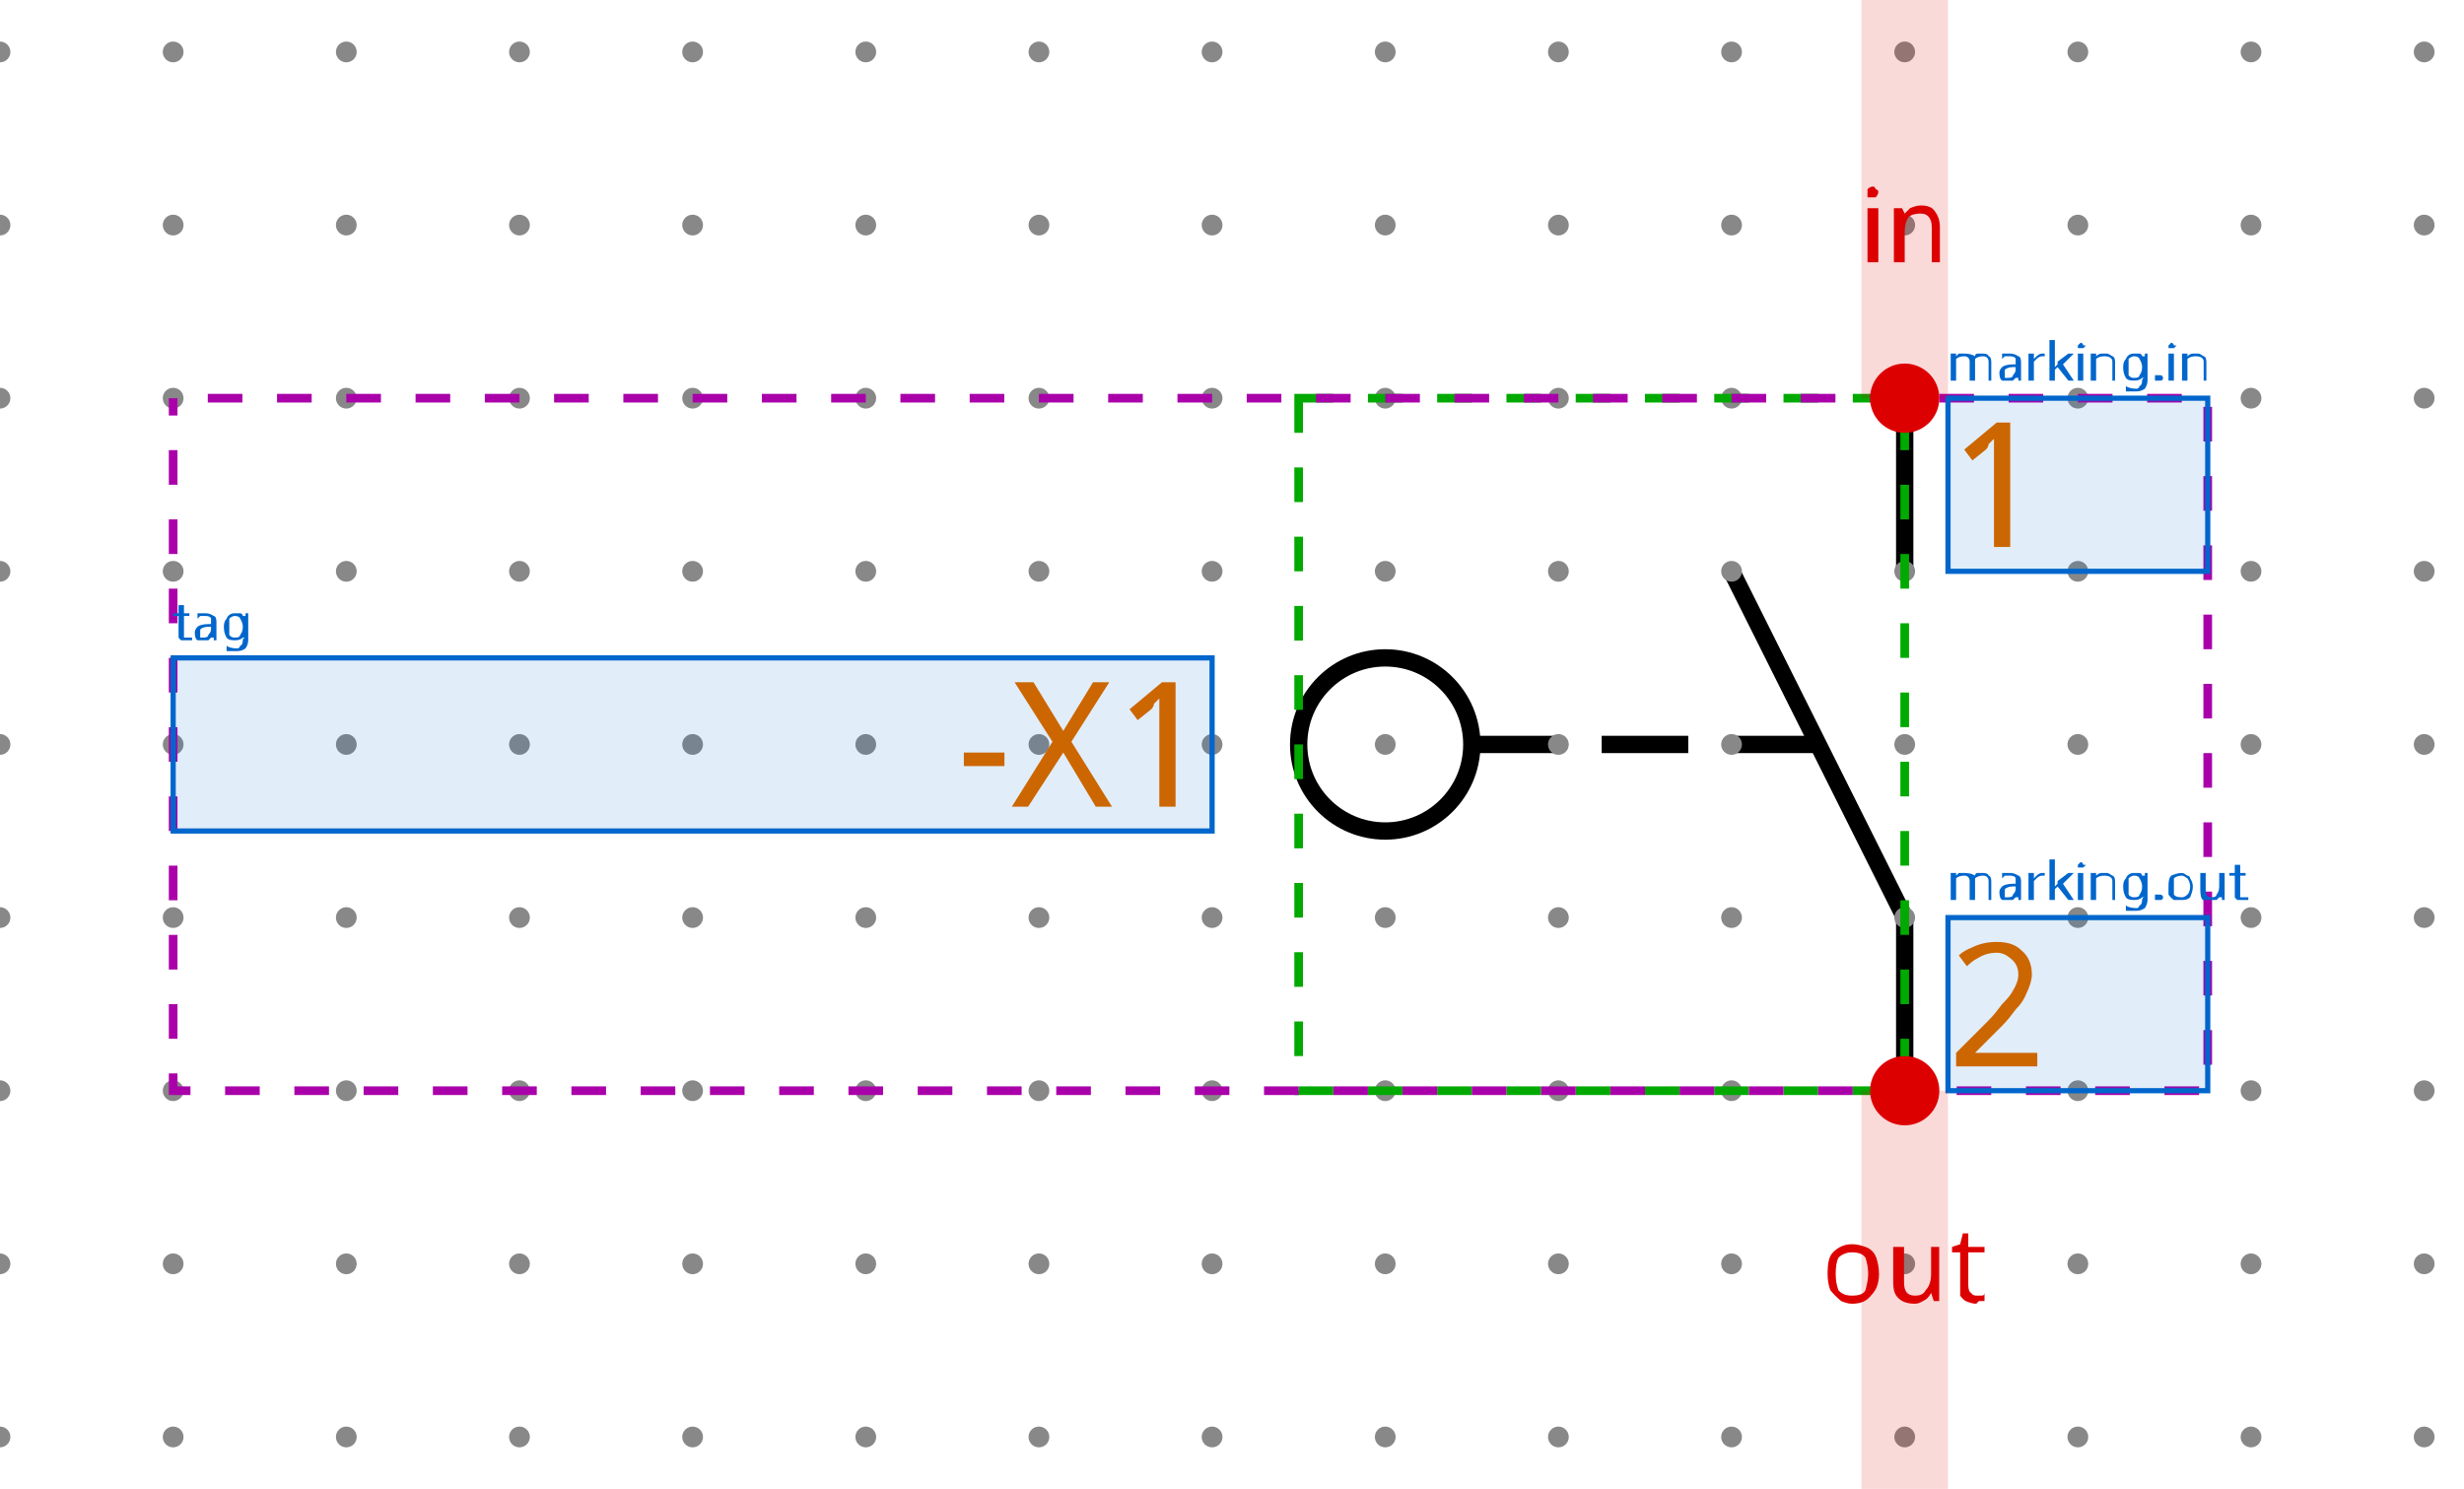
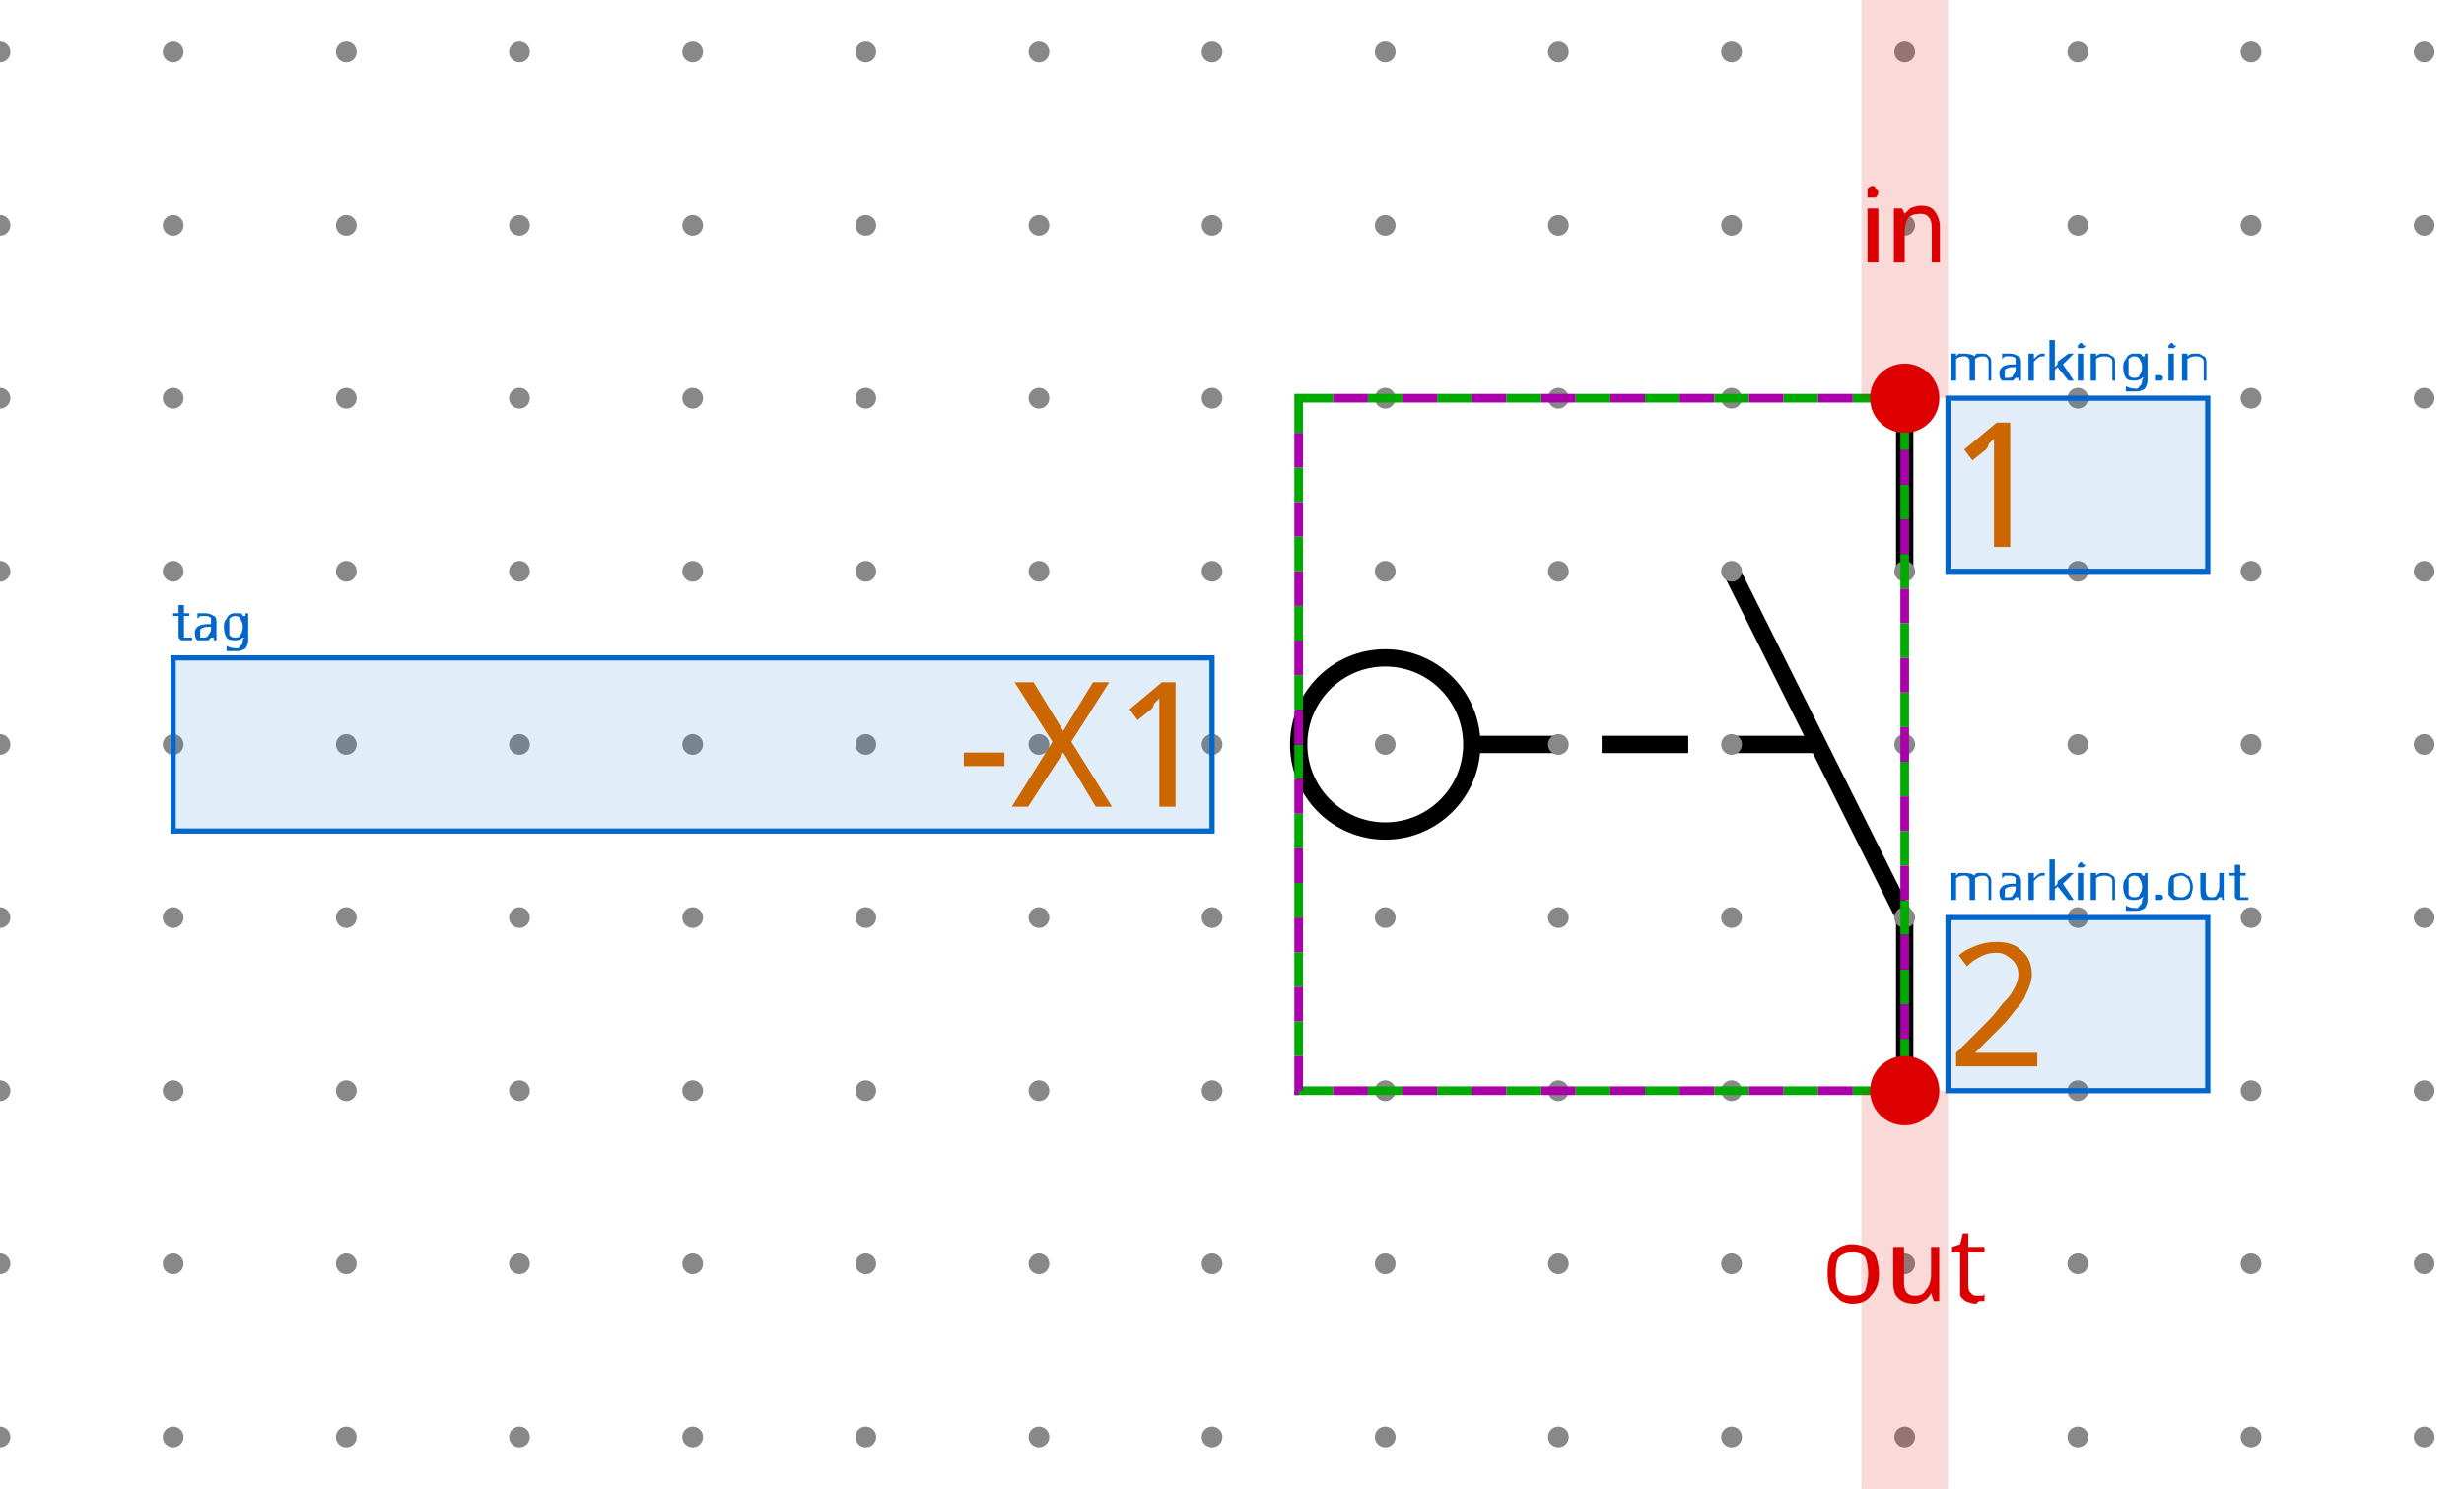
<svg xmlns="http://www.w3.org/2000/svg" width="35.575mm" height="21.5mm" viewBox="-11 -4.3 14.23 8.6">
  <g fill="none" stroke="#000" stroke-linecap="butt" stroke-linejoin="miter">
    <line x1="0" y1="-2" x2="0" y2="-1" stroke-width="0.1" />
    <line x1="0" y1="2" x2="0" y2="1" stroke-width="0.1" />
    <line x1="0" y1="1" x2="-1" y2="-1" stroke-width="0.1" />
    <line x1="-0.5" y1="0" x2="-2.5" y2="0" stroke-width="0.1" stroke-dasharray="0.5 0.25" />
    <circle cx="-3" cy="0" r="0.5" stroke-width="0.1" />
  </g>
  <g class="annotation">
    <circle class="grid" cx="-11" cy="-4" r="0.06" fill="#888" stroke="none" />
    <circle class="grid" cx="-10" cy="-4" r="0.06" fill="#888" stroke="none" />
    <circle class="grid" cx="-9" cy="-4" r="0.06" fill="#888" stroke="none" />
    <circle class="grid" cx="-8" cy="-4" r="0.06" fill="#888" stroke="none" />
    <circle class="grid" cx="-7" cy="-4" r="0.06" fill="#888" stroke="none" />
    <circle class="grid" cx="-6" cy="-4" r="0.06" fill="#888" stroke="none" />
    <circle class="grid" cx="-5" cy="-4" r="0.06" fill="#888" stroke="none" />
    <circle class="grid" cx="-4" cy="-4" r="0.06" fill="#888" stroke="none" />
    <circle class="grid" cx="-3" cy="-4" r="0.06" fill="#888" stroke="none" />
    <circle class="grid" cx="-2" cy="-4" r="0.06" fill="#888" stroke="none" />
    <circle class="grid" cx="-1" cy="-4" r="0.06" fill="#888" stroke="none" />
    <circle class="grid" cx="0" cy="-4" r="0.06" fill="#888" stroke="none" />
    <circle class="grid" cx="1" cy="-4" r="0.06" fill="#888" stroke="none" />
    <circle class="grid" cx="2" cy="-4" r="0.06" fill="#888" stroke="none" />
    <circle class="grid" cx="3" cy="-4" r="0.06" fill="#888" stroke="none" />
    <circle class="grid" cx="-11" cy="-3" r="0.06" fill="#888" stroke="none" />
    <circle class="grid" cx="-10" cy="-3" r="0.06" fill="#888" stroke="none" />
    <circle class="grid" cx="-9" cy="-3" r="0.06" fill="#888" stroke="none" />
    <circle class="grid" cx="-8" cy="-3" r="0.06" fill="#888" stroke="none" />
    <circle class="grid" cx="-7" cy="-3" r="0.06" fill="#888" stroke="none" />
    <circle class="grid" cx="-6" cy="-3" r="0.06" fill="#888" stroke="none" />
    <circle class="grid" cx="-5" cy="-3" r="0.06" fill="#888" stroke="none" />
    <circle class="grid" cx="-4" cy="-3" r="0.06" fill="#888" stroke="none" />
    <circle class="grid" cx="-3" cy="-3" r="0.06" fill="#888" stroke="none" />
    <circle class="grid" cx="-2" cy="-3" r="0.06" fill="#888" stroke="none" />
    <circle class="grid" cx="-1" cy="-3" r="0.06" fill="#888" stroke="none" />
    <circle class="grid" cx="0" cy="-3" r="0.06" fill="#888" stroke="none" />
    <circle class="grid" cx="1" cy="-3" r="0.06" fill="#888" stroke="none" />
    <circle class="grid" cx="2" cy="-3" r="0.06" fill="#888" stroke="none" />
    <circle class="grid" cx="3" cy="-3" r="0.06" fill="#888" stroke="none" />
    <circle class="grid" cx="-11" cy="-2" r="0.06" fill="#888" stroke="none" />
    <circle class="grid" cx="-10" cy="-2" r="0.06" fill="#888" stroke="none" />
    <circle class="grid" cx="-9" cy="-2" r="0.06" fill="#888" stroke="none" />
    <circle class="grid" cx="-8" cy="-2" r="0.06" fill="#888" stroke="none" />
    <circle class="grid" cx="-7" cy="-2" r="0.06" fill="#888" stroke="none" />
    <circle class="grid" cx="-6" cy="-2" r="0.06" fill="#888" stroke="none" />
    <circle class="grid" cx="-5" cy="-2" r="0.06" fill="#888" stroke="none" />
    <circle class="grid" cx="-4" cy="-2" r="0.06" fill="#888" stroke="none" />
    <circle class="grid" cx="-3" cy="-2" r="0.06" fill="#888" stroke="none" />
    <circle class="grid" cx="-2" cy="-2" r="0.06" fill="#888" stroke="none" />
    <circle class="grid" cx="-1" cy="-2" r="0.06" fill="#888" stroke="none" />
    <circle class="grid" cx="0" cy="-2" r="0.06" fill="#888" stroke="none" />
    <circle class="grid" cx="1" cy="-2" r="0.06" fill="#888" stroke="none" />
    <circle class="grid" cx="2" cy="-2" r="0.06" fill="#888" stroke="none" />
    <circle class="grid" cx="3" cy="-2" r="0.06" fill="#888" stroke="none" />
    <circle class="grid" cx="-11" cy="-1" r="0.06" fill="#888" stroke="none" />
    <circle class="grid" cx="-10" cy="-1" r="0.06" fill="#888" stroke="none" />
    <circle class="grid" cx="-9" cy="-1" r="0.06" fill="#888" stroke="none" />
    <circle class="grid" cx="-8" cy="-1" r="0.06" fill="#888" stroke="none" />
    <circle class="grid" cx="-7" cy="-1" r="0.06" fill="#888" stroke="none" />
    <circle class="grid" cx="-6" cy="-1" r="0.06" fill="#888" stroke="none" />
    <circle class="grid" cx="-5" cy="-1" r="0.06" fill="#888" stroke="none" />
    <circle class="grid" cx="-4" cy="-1" r="0.06" fill="#888" stroke="none" />
    <circle class="grid" cx="-3" cy="-1" r="0.06" fill="#888" stroke="none" />
    <circle class="grid" cx="-2" cy="-1" r="0.06" fill="#888" stroke="none" />
    <circle class="grid" cx="-1" cy="-1" r="0.06" fill="#888" stroke="none" />
    <circle class="grid" cx="0" cy="-1" r="0.06" fill="#888" stroke="none" />
    <circle class="grid" cx="1" cy="-1" r="0.06" fill="#888" stroke="none" />
    <circle class="grid" cx="2" cy="-1" r="0.06" fill="#888" stroke="none" />
    <circle class="grid" cx="3" cy="-1" r="0.06" fill="#888" stroke="none" />
    <circle class="grid" cx="-11" cy="0" r="0.06" fill="#888" stroke="none" />
    <circle class="grid" cx="-10" cy="0" r="0.06" fill="#888" stroke="none" />
    <circle class="grid" cx="-9" cy="0" r="0.06" fill="#888" stroke="none" />
    <circle class="grid" cx="-8" cy="0" r="0.06" fill="#888" stroke="none" />
    <circle class="grid" cx="-7" cy="0" r="0.06" fill="#888" stroke="none" />
    <circle class="grid" cx="-6" cy="0" r="0.06" fill="#888" stroke="none" />
    <circle class="grid" cx="-5" cy="0" r="0.06" fill="#888" stroke="none" />
    <circle class="grid" cx="-4" cy="0" r="0.06" fill="#888" stroke="none" />
    <circle class="grid" cx="-3" cy="0" r="0.06" fill="#888" stroke="none" />
    <circle class="grid" cx="-2" cy="0" r="0.06" fill="#888" stroke="none" />
    <circle class="grid" cx="-1" cy="0" r="0.06" fill="#888" stroke="none" />
    <circle class="grid" cx="0" cy="0" r="0.06" fill="#888" stroke="none" />
    <circle class="grid" cx="1" cy="0" r="0.06" fill="#888" stroke="none" />
    <circle class="grid" cx="2" cy="0" r="0.06" fill="#888" stroke="none" />
    <circle class="grid" cx="3" cy="0" r="0.06" fill="#888" stroke="none" />
    <circle class="grid" cx="-11" cy="1" r="0.06" fill="#888" stroke="none" />
    <circle class="grid" cx="-10" cy="1" r="0.06" fill="#888" stroke="none" />
    <circle class="grid" cx="-9" cy="1" r="0.06" fill="#888" stroke="none" />
    <circle class="grid" cx="-8" cy="1" r="0.06" fill="#888" stroke="none" />
    <circle class="grid" cx="-7" cy="1" r="0.06" fill="#888" stroke="none" />
    <circle class="grid" cx="-6" cy="1" r="0.06" fill="#888" stroke="none" />
    <circle class="grid" cx="-5" cy="1" r="0.06" fill="#888" stroke="none" />
    <circle class="grid" cx="-4" cy="1" r="0.06" fill="#888" stroke="none" />
    <circle class="grid" cx="-3" cy="1" r="0.06" fill="#888" stroke="none" />
    <circle class="grid" cx="-2" cy="1" r="0.06" fill="#888" stroke="none" />
    <circle class="grid" cx="-1" cy="1" r="0.06" fill="#888" stroke="none" />
    <circle class="grid" cx="0" cy="1" r="0.06" fill="#888" stroke="none" />
    <circle class="grid" cx="1" cy="1" r="0.06" fill="#888" stroke="none" />
    <circle class="grid" cx="2" cy="1" r="0.06" fill="#888" stroke="none" />
    <circle class="grid" cx="3" cy="1" r="0.06" fill="#888" stroke="none" />
    <circle class="grid" cx="-11" cy="2" r="0.06" fill="#888" stroke="none" />
    <circle class="grid" cx="-10" cy="2" r="0.06" fill="#888" stroke="none" />
    <circle class="grid" cx="-9" cy="2" r="0.06" fill="#888" stroke="none" />
    <circle class="grid" cx="-8" cy="2" r="0.06" fill="#888" stroke="none" />
    <circle class="grid" cx="-7" cy="2" r="0.06" fill="#888" stroke="none" />
    <circle class="grid" cx="-6" cy="2" r="0.06" fill="#888" stroke="none" />
    <circle class="grid" cx="-5" cy="2" r="0.06" fill="#888" stroke="none" />
    <circle class="grid" cx="-4" cy="2" r="0.06" fill="#888" stroke="none" />
    <circle class="grid" cx="-3" cy="2" r="0.06" fill="#888" stroke="none" />
    <circle class="grid" cx="-2" cy="2" r="0.06" fill="#888" stroke="none" />
    <circle class="grid" cx="-1" cy="2" r="0.06" fill="#888" stroke="none" />
    <circle class="grid" cx="0" cy="2" r="0.06" fill="#888" stroke="none" />
    <circle class="grid" cx="1" cy="2" r="0.06" fill="#888" stroke="none" />
    <circle class="grid" cx="2" cy="2" r="0.06" fill="#888" stroke="none" />
    <circle class="grid" cx="3" cy="2" r="0.06" fill="#888" stroke="none" />
    <circle class="grid" cx="-11" cy="3" r="0.06" fill="#888" stroke="none" />
    <circle class="grid" cx="-10" cy="3" r="0.06" fill="#888" stroke="none" />
    <circle class="grid" cx="-9" cy="3" r="0.06" fill="#888" stroke="none" />
    <circle class="grid" cx="-8" cy="3" r="0.06" fill="#888" stroke="none" />
    <circle class="grid" cx="-7" cy="3" r="0.06" fill="#888" stroke="none" />
    <circle class="grid" cx="-6" cy="3" r="0.06" fill="#888" stroke="none" />
    <circle class="grid" cx="-5" cy="3" r="0.06" fill="#888" stroke="none" />
    <circle class="grid" cx="-4" cy="3" r="0.06" fill="#888" stroke="none" />
    <circle class="grid" cx="-3" cy="3" r="0.06" fill="#888" stroke="none" />
    <circle class="grid" cx="-2" cy="3" r="0.06" fill="#888" stroke="none" />
    <circle class="grid" cx="-1" cy="3" r="0.06" fill="#888" stroke="none" />
    <circle class="grid" cx="0" cy="3" r="0.06" fill="#888" stroke="none" />
    <circle class="grid" cx="1" cy="3" r="0.06" fill="#888" stroke="none" />
    <circle class="grid" cx="2" cy="3" r="0.06" fill="#888" stroke="none" />
    <circle class="grid" cx="3" cy="3" r="0.06" fill="#888" stroke="none" />
    <circle class="grid" cx="-11" cy="4" r="0.06" fill="#888" stroke="none" />
    <circle class="grid" cx="-10" cy="4" r="0.06" fill="#888" stroke="none" />
    <circle class="grid" cx="-9" cy="4" r="0.06" fill="#888" stroke="none" />
    <circle class="grid" cx="-8" cy="4" r="0.06" fill="#888" stroke="none" />
    <circle class="grid" cx="-7" cy="4" r="0.06" fill="#888" stroke="none" />
    <circle class="grid" cx="-6" cy="4" r="0.06" fill="#888" stroke="none" />
    <circle class="grid" cx="-5" cy="4" r="0.06" fill="#888" stroke="none" />
    <circle class="grid" cx="-4" cy="4" r="0.06" fill="#888" stroke="none" />
    <circle class="grid" cx="-3" cy="4" r="0.06" fill="#888" stroke="none" />
    <circle class="grid" cx="-2" cy="4" r="0.06" fill="#888" stroke="none" />
    <circle class="grid" cx="-1" cy="4" r="0.06" fill="#888" stroke="none" />
    <circle class="grid" cx="0" cy="4" r="0.06" fill="#888" stroke="none" />
    <circle class="grid" cx="1" cy="4" r="0.06" fill="#888" stroke="none" />
    <circle class="grid" cx="2" cy="4" r="0.06" fill="#888" stroke="none" />
    <circle class="grid" cx="3" cy="4" r="0.06" fill="#888" stroke="none" />
    <rect class="body-box" x="-3.5" y="-2" width="3.5" height="4" fill="none" stroke="#0a0" stroke-width="0.05" stroke-dasharray="0.2 0.2" />
-     <rect class="keepout-box" x="-10" y="-2" width="11.75" height="4" fill="none" stroke="#a0a" stroke-width="0.05" stroke-dasharray="0.2 0.2" stroke-dashoffset="0.2" />
+     <rect class="keepout-box" x="-3.5" y="-2" width="3.5" height="4" fill="none" stroke="#a0a" stroke-width="0.05" stroke-dasharray="0.2 0.2" stroke-dashoffset="0.2" />
    <rect class="slot-box" x="0.25" y="-2" width="1.5" height="1" fill="#06c" fill-opacity="0.12" stroke="#06c" stroke-width="0.03" />
    <text class="slot-id" x="0.25" y="-2.1" font-size="0.3" text-anchor="start" fill="#06c" stroke="none" font-family="sans-serif">marking.in</text>
    <rect class="slot-box" x="0.25" y="1" width="1.5" height="1" fill="#06c" fill-opacity="0.12" stroke="#06c" stroke-width="0.03" />
    <text class="slot-id" x="0.25" y="0.9" font-size="0.3" text-anchor="start" fill="#06c" stroke="none" font-family="sans-serif">marking.out</text>
    <rect class="slot-box" x="-10" y="-0.5" width="6" height="1" fill="#06c" fill-opacity="0.12" stroke="#06c" stroke-width="0.03" />
    <text class="slot-id" x="-10" y="-0.6" font-size="0.3" text-anchor="start" fill="#06c" stroke="none" font-family="sans-serif">tag</text>
    <rect class="lane" x="-0.25" y="-4.3" width="0.5" height="2.3" fill="#d00" fill-opacity="0.15" stroke="none" />
    <rect class="lane" x="-0.25" y="2" width="0.5" height="2.3" fill="#d00" fill-opacity="0.15" stroke="none" />
    <circle class="port" cx="0" cy="-2" r="0.2" fill="#d00" stroke="none" />
    <text class="port-id" x="0" y="-2.784" font-size="0.6" text-anchor="middle" fill="#d00" stroke="none" font-family="sans-serif">in</text>
    <circle class="port" cx="0" cy="2" r="0.2" fill="#d00" stroke="none" />
    <text class="port-id" x="0" y="3.216" font-size="0.6" text-anchor="middle" fill="#d00" stroke="none" font-family="sans-serif">out</text>
  </g>
  <g class="samples">
    <text class="sample-text" x="0.25" y="-1.14" font-size="1" text-anchor="start" fill="#c60" stroke="none" font-family="sans-serif">1</text>
    <text class="sample-text" x="0.25" y="1.86" font-size="1" text-anchor="start" fill="#c60" stroke="none" font-family="sans-serif">2</text>
    <text class="sample-text" x="-4" y="0.36" font-size="1" text-anchor="end" fill="#c60" stroke="none" font-family="sans-serif">-X1</text>
  </g>
</svg>
